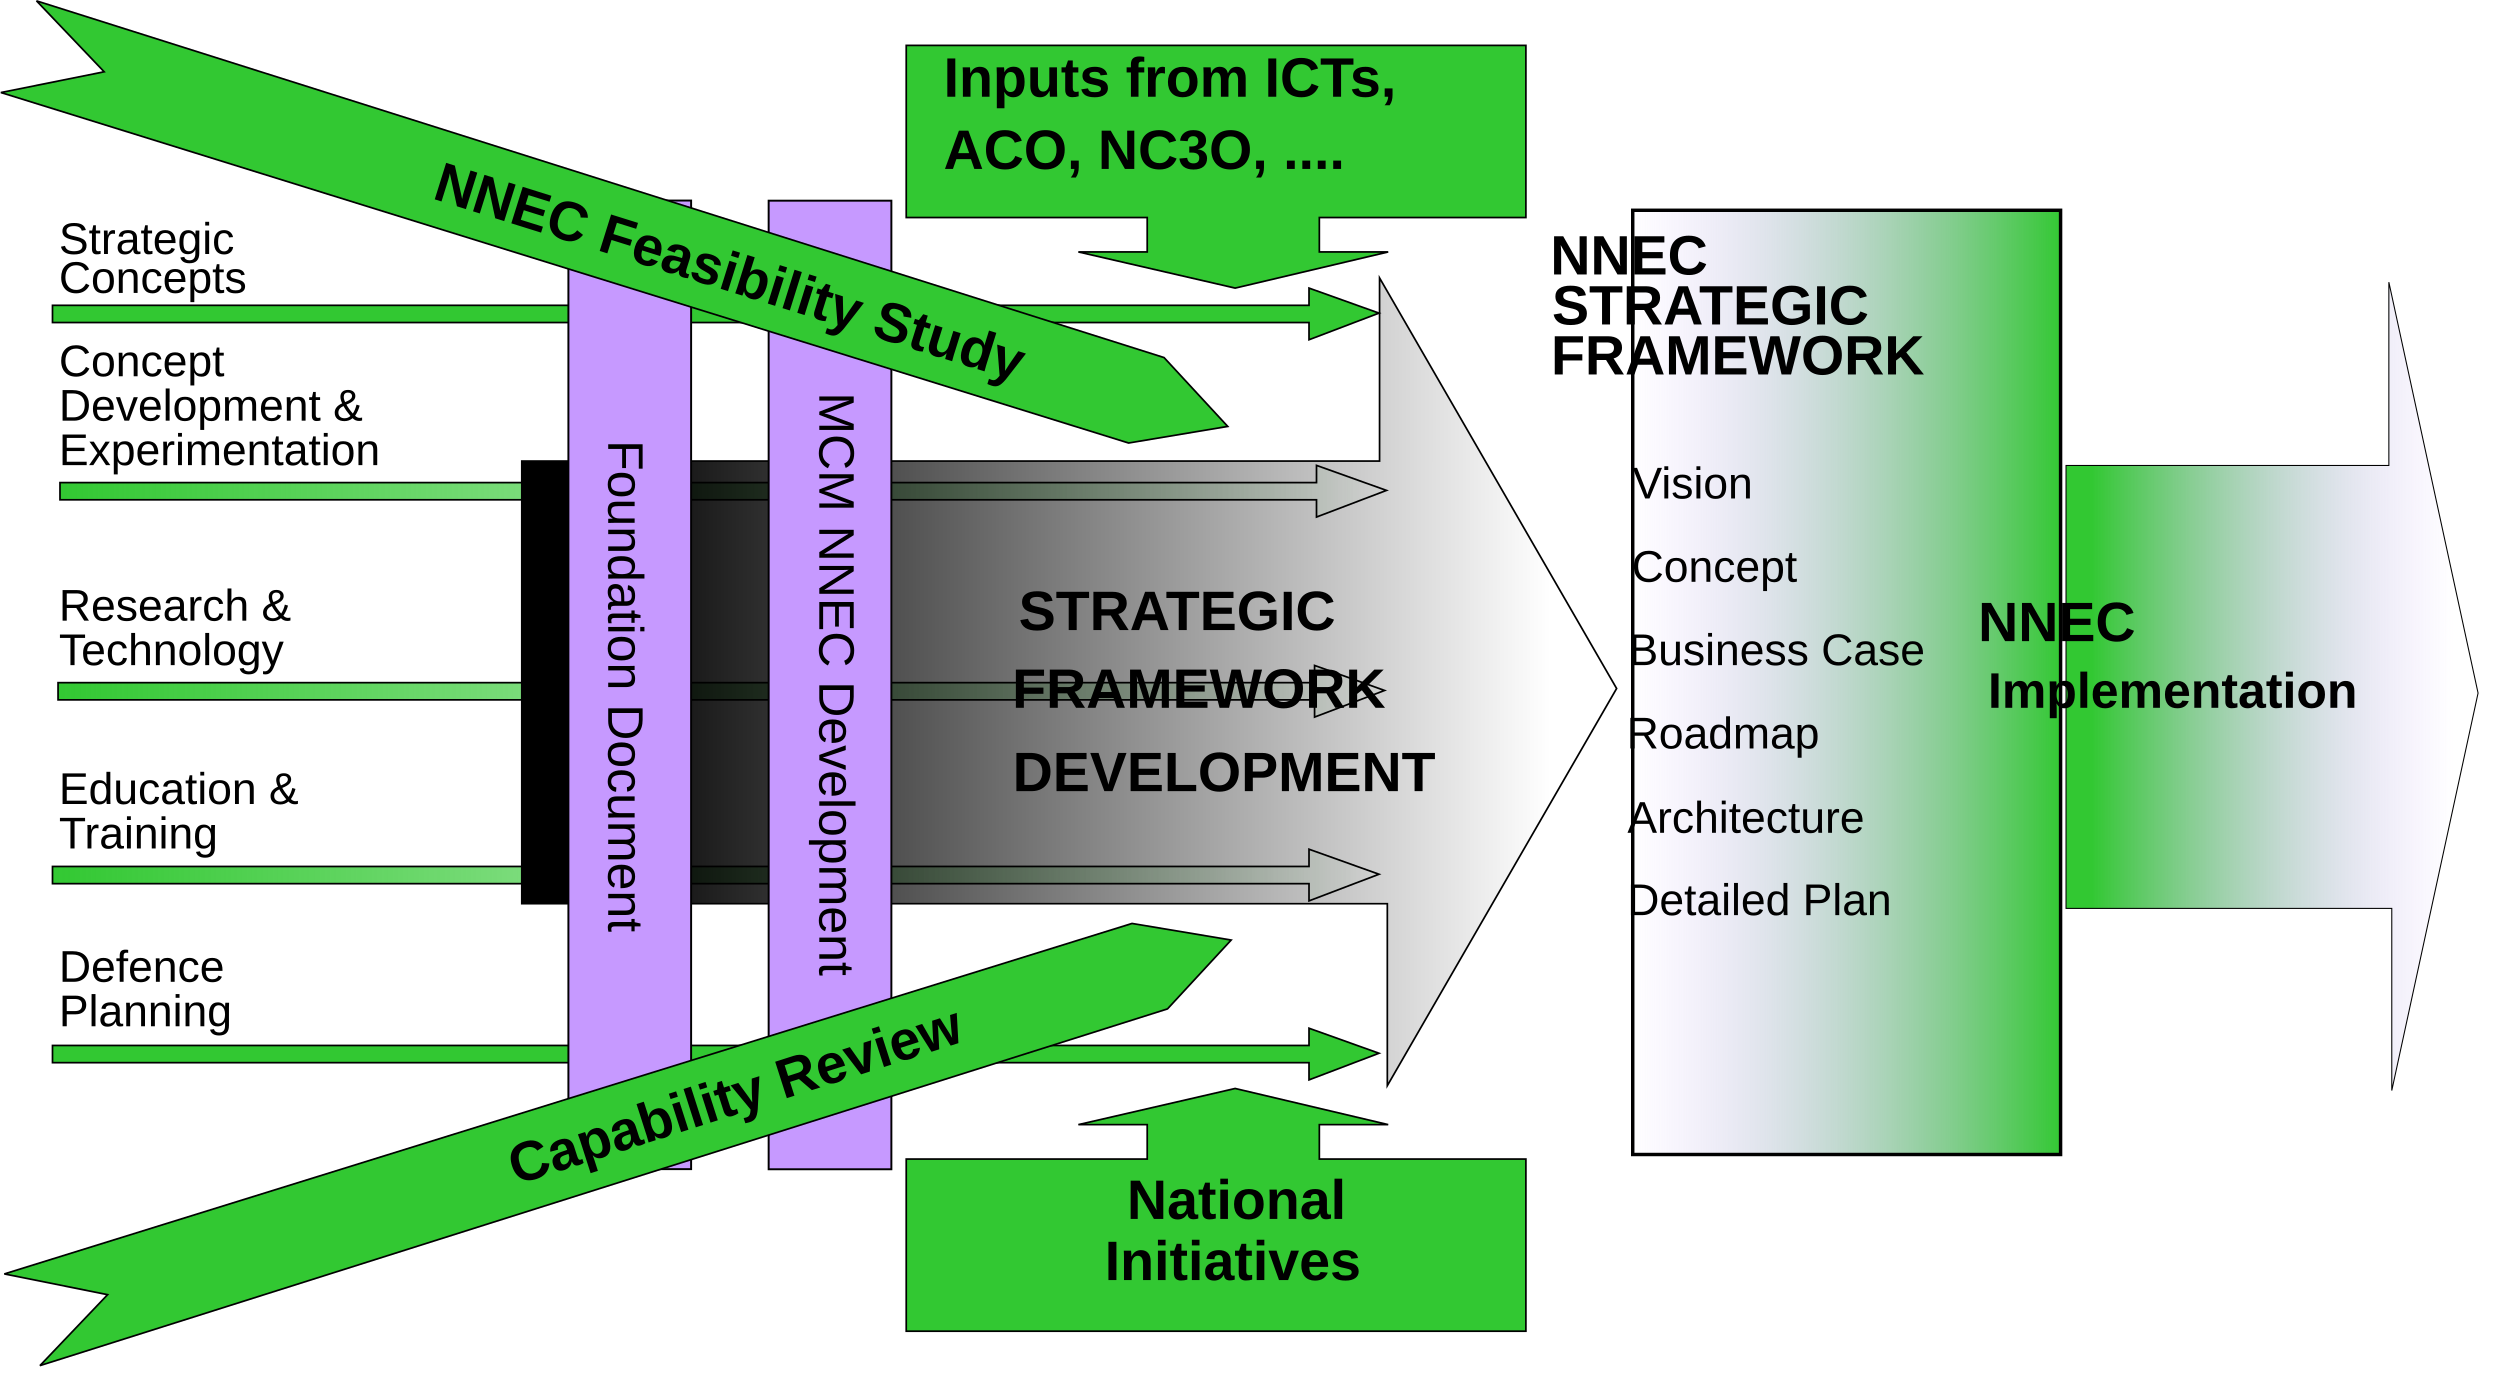
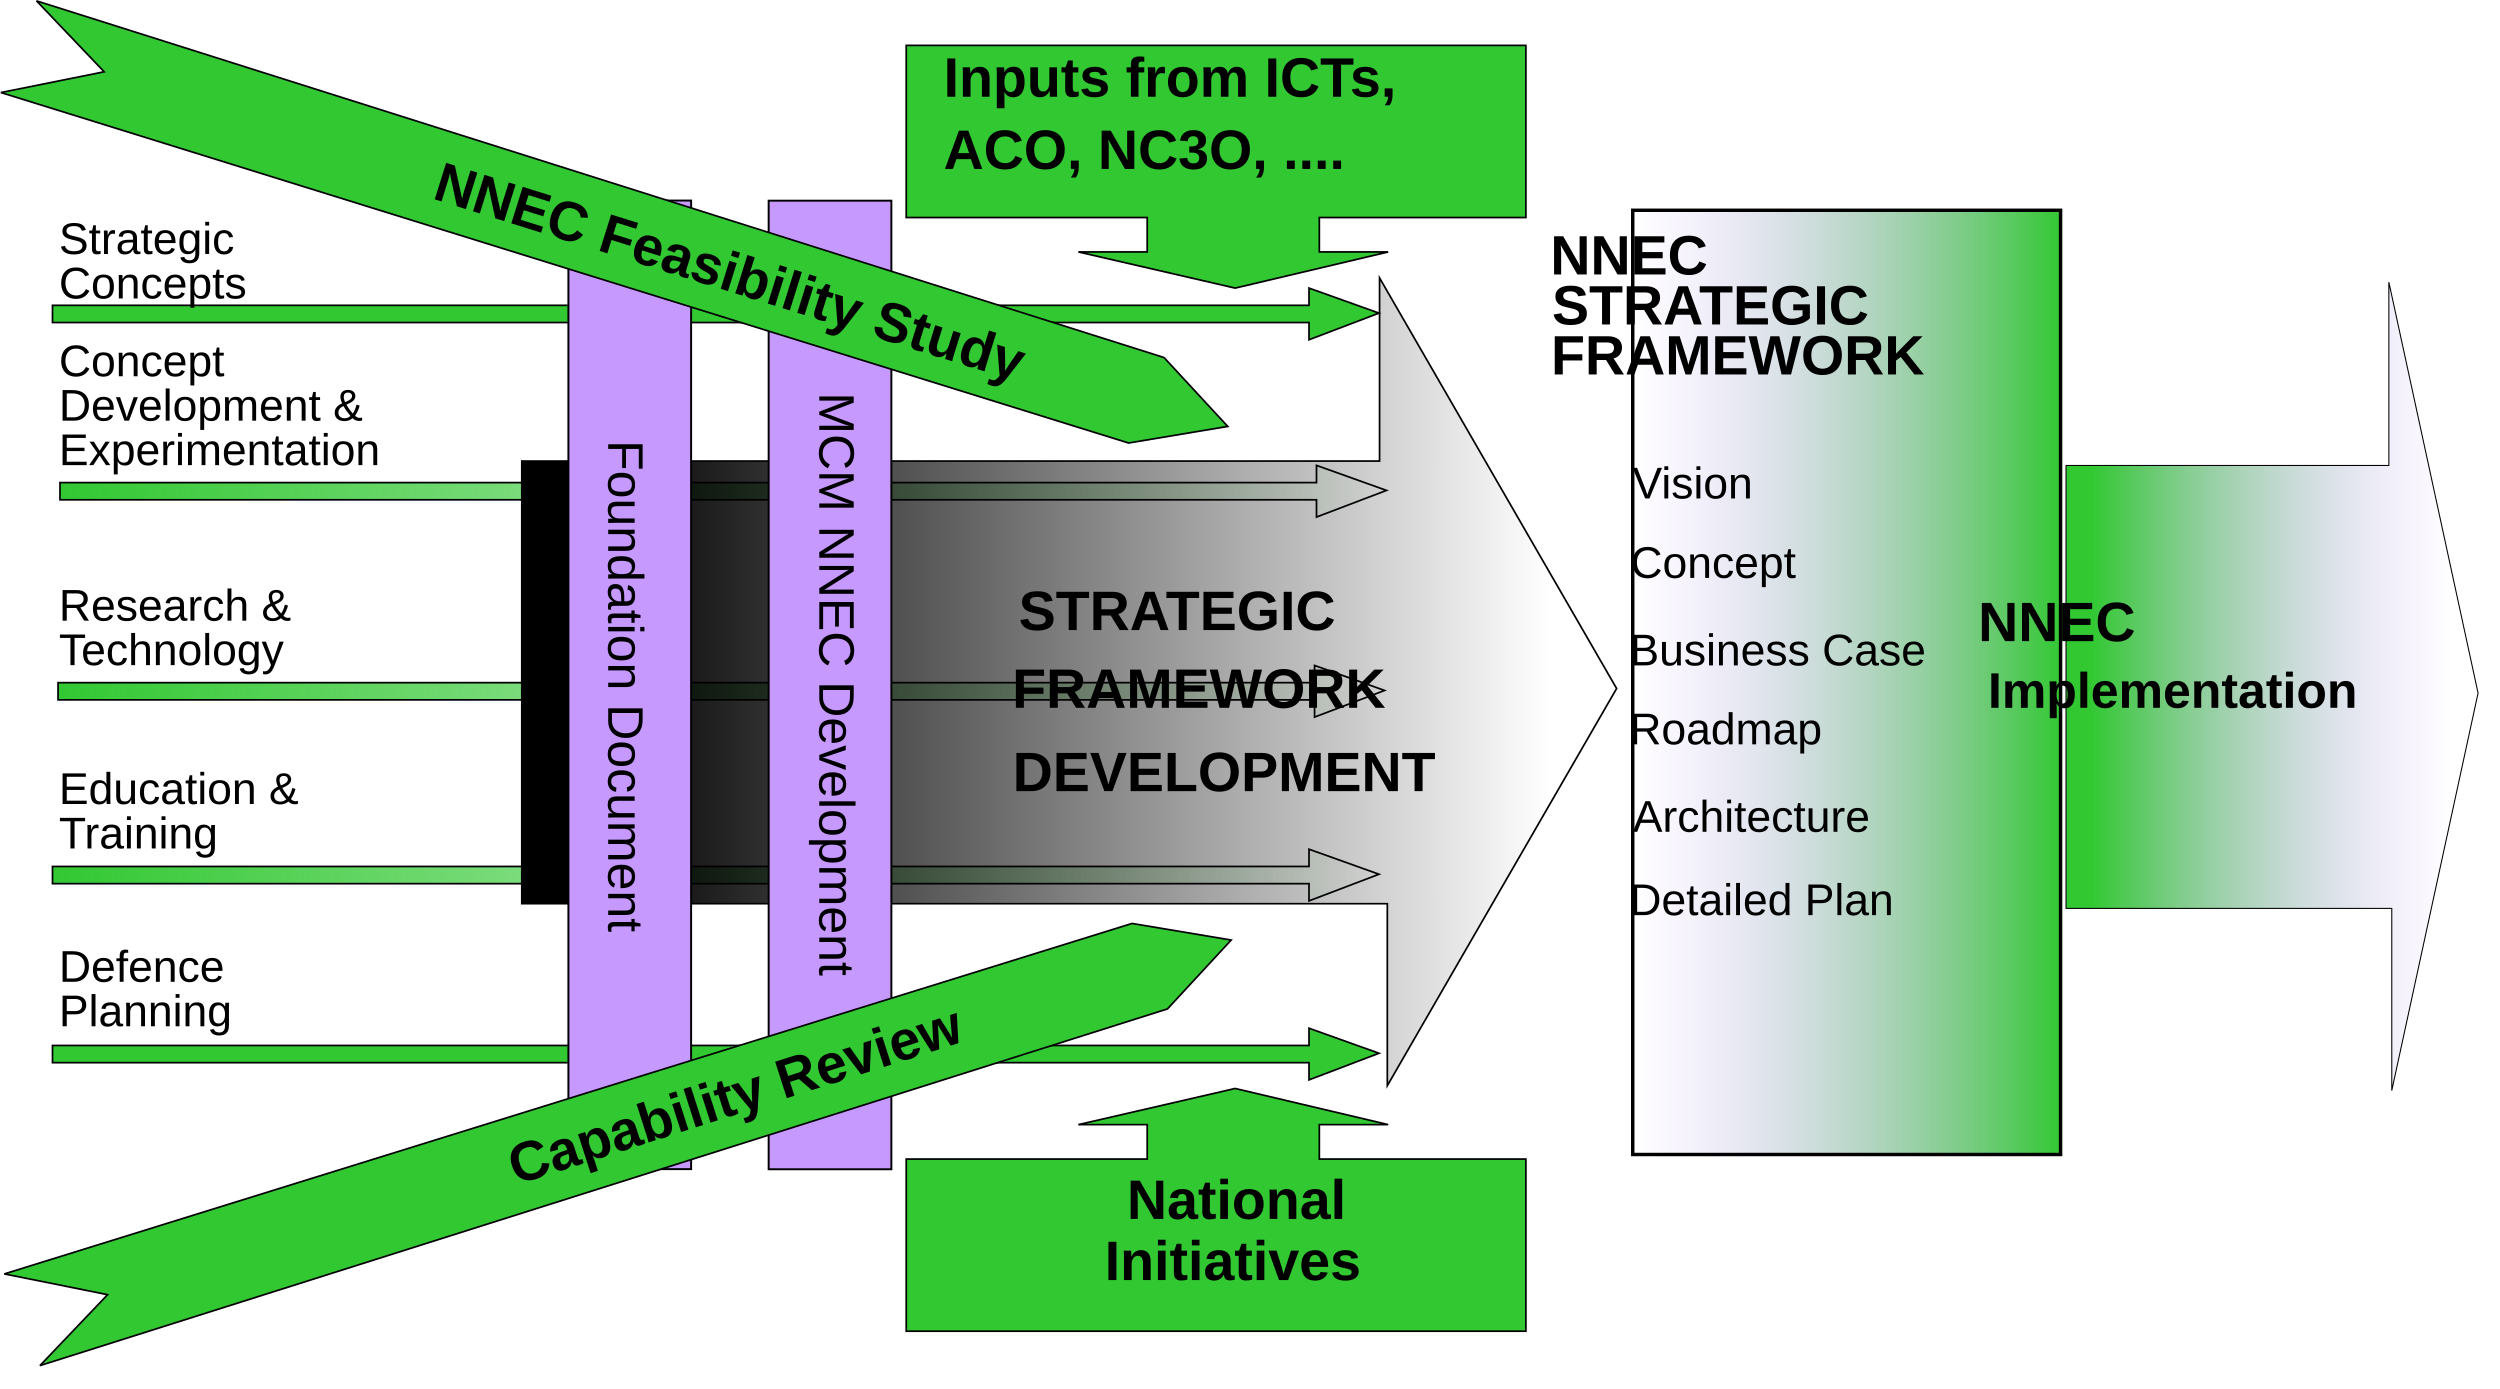
<svg xmlns="http://www.w3.org/2000/svg" xmlns:xlink="http://www.w3.org/1999/xlink" width="900" height="500" id="svg2" version="1.0">
  <defs id="defs4">
    <linearGradient id="linearGradient4927">
      <stop style="stop-color:#32c832;stop-opacity:1;" offset="0" id="stop4929" />
      <stop style="stop-color:#32c832;stop-opacity:0;" offset="1" id="stop4931" />
    </linearGradient>
    <linearGradient id="linearGradient4034">
      <stop style="stop-color:#32c832;stop-opacity:1;" offset="0" id="stop4036" />
      <stop style="stop-color:#32c832;stop-opacity:0;" offset="1" id="stop4038" />
    </linearGradient>
    <linearGradient id="linearGradient3141">
      <stop style="stop-color:#32c832;stop-opacity:1;" offset="0" id="stop3143" />
      <stop style="stop-color:#32c832;stop-opacity:0;" offset="1" id="stop3145" />
    </linearGradient>
-     <linearGradient id="linearGradient5708">
-       <stop style="stop-color:#32c832;stop-opacity:1;" offset="0" id="stop5710" />
-       <stop style="stop-color:#c699ff;stop-opacity:0;" offset="1" id="stop5712" />
-     </linearGradient>
-     <linearGradient id="linearGradient5702">
-       <stop id="stop5704" offset="0" style="stop-color:#32c832;stop-opacity:1;" />
-       <stop id="stop5706" offset="1" style="stop-color:#c699ff;stop-opacity:0;" />
-     </linearGradient>
    <linearGradient id="linearGradient4625">
      <stop style="stop-color:#32c832;stop-opacity:1;" offset="0" id="stop4627" />
      <stop style="stop-color:#c699ff;stop-opacity:0;" offset="1" id="stop4629" />
    </linearGradient>
    <linearGradient id="linearGradient1964">
      <stop style="stop-color:black;stop-opacity:1;" offset="0" id="stop1966" />
      <stop style="stop-color:black;stop-opacity:0;" offset="1" id="stop1968" />
    </linearGradient>
    <linearGradient xlink:href="#linearGradient1964" id="linearGradient1970" x1="-828.571" y1="454.286" x2="-270.543" y2="454.286" gradientUnits="userSpaceOnUse" gradientTransform="matrix(0.61965,0,0,0.61965,1053.905,170.8)" spreadMethod="pad" />
-     <linearGradient xlink:href="#linearGradient1964" id="linearGradient1974" gradientUnits="userSpaceOnUse" gradientTransform="matrix(0.381091,0,0,0.381091,2102.627,293.2686)" x1="-2076.252" y1="459.653" x2="-1493.332" y2="459.653" />
    <linearGradient xlink:href="#linearGradient4625" id="linearGradient2138" gradientUnits="userSpaceOnUse" gradientTransform="matrix(0.233208,0,0,0.62016,1274.18,172.209)" x1="-828.571" y1="454.286" x2="-270.543" y2="454.286" />
    <linearGradient xlink:href="#linearGradient4625" id="linearGradient3049" x1="1001.571" y1="448.571" x2="1252.143" y2="448.571" gradientUnits="userSpaceOnUse" spreadMethod="repeat" gradientTransform="matrix(0.61965,0,0,0.61965,-1690.905,170.8)" />
    <linearGradient xlink:href="#linearGradient3141" id="linearGradient3147" x1="349.138" y1="379.932" x2="827.29" y2="379.932" gradientUnits="userSpaceOnUse" />
    <linearGradient xlink:href="#linearGradient4034" id="linearGradient4040" x1="346.441" y1="449.952" x2="824.593" y2="449.952" gradientUnits="userSpaceOnUse" gradientTransform="translate(2,2)" />
    <linearGradient xlink:href="#linearGradient4927" id="linearGradient4933" x1="346.441" y1="518.114" x2="824.593" y2="518.114" gradientUnits="userSpaceOnUse" />
  </defs>
  <g id="layer1" transform="translate(-327.852,-203.0964)">
    <path id="path5528" d="M 346.751,515.016 L 799.096,515.016 L 799.096,508.819 L 824.283,517.825 L 799.096,527.409 L 799.096,521.212 L 346.751,521.212 L 346.751,515.016 z " style="fill:url(#linearGradient4933);fill-opacity:1.0;fill-rule:evenodd;stroke:black;stroke-width:0.62px;stroke-linecap:butt;stroke-linejoin:miter;stroke-opacity:1" />
    <path style="fill:url(#linearGradient4040);fill-opacity:1;fill-rule:evenodd;stroke:black;stroke-width:0.62px;stroke-linecap:butt;stroke-linejoin:miter;stroke-opacity:1" d="M 348.751,448.854 L 801.096,448.854 L 801.096,442.658 L 826.283,451.663 L 801.096,461.247 L 801.096,455.051 L 348.751,455.051 L 348.751,448.854 z " id="path5526" />
    <path id="path5524" d="M 349.448,376.834 L 801.793,376.834 L 801.793,370.637 L 826.98,379.643 L 801.793,389.227 L 801.793,383.03 L 349.448,383.03 L 349.448,376.834 z " style="fill:url(#linearGradient3147);fill-opacity:1.0;fill-rule:evenodd;stroke:black;stroke-width:0.62px;stroke-linecap:butt;stroke-linejoin:miter;stroke-opacity:1" />
    <path style="fill:#32c832;fill-opacity:1;fill-rule:evenodd;stroke:black;stroke-width:0.62px;stroke-linecap:butt;stroke-linejoin:miter;stroke-opacity:1" d="M 346.751,313.01 L 799.096,313.01 L 799.096,306.813 L 824.283,315.819 L 799.096,325.403 L 799.096,319.206 L 346.751,319.206 L 346.751,313.01 z " id="path4637" />
  </g>
  <g id="layer2" transform="translate(-327.852,-203.0964)">
    <rect style="fill:url(#linearGradient3049);fill-opacity:1;fill-rule:evenodd;stroke:black;stroke-width:1.239;stroke-linecap:butt;stroke-linejoin:miter;stroke-miterlimit:4;stroke-dasharray:none;stroke-opacity:1" id="rect1934" width="154.027" height="339.922" x="-1069.661" y="278.796" transform="scale(-1,1)" />
    <path style="fill:url(#linearGradient1970);fill-opacity:1.0;fill-rule:evenodd;stroke:black;stroke-width:0.62px;stroke-linecap:butt;stroke-linejoin:miter;stroke-opacity:1;opacity:1" d="M 515.694,528.427 C 823.749,528.427 827.29,528.427 827.29,528.427 L 827.29,593.932 L 909.833,450.964 L 824.494,303.152 L 824.494,369.088 L 515.694,369.088 L 515.694,528.427 z " id="path1962" />
    <path style="fill:#32c832;fill-opacity:1;fill-rule:evenodd;stroke:black;stroke-width:0.62px;stroke-linecap:butt;stroke-linejoin:miter;stroke-opacity:1" d="M 654.098,219.438 L 877.172,219.438 L 877.172,281.403 L 802.814,281.403 L 802.814,293.796 L 827.6,293.796 L 772.502,306.813 L 716.063,293.796 L 740.849,293.796 L 740.849,281.403 L 654.098,281.403 L 654.098,219.438 z " id="path1944" />
    <path id="path2847" d="M 654.098,682.321 L 877.172,682.321 L 877.172,620.356 L 802.814,620.356 L 802.814,607.963 L 827.6,607.963 L 772.502,594.946 L 716.063,607.963 L 740.849,607.963 L 740.849,620.356 L 654.098,620.356 L 654.098,682.321 z " style="fill:#32c832;fill-opacity:1;fill-rule:evenodd;stroke:black;stroke-width:0.62px;stroke-linecap:butt;stroke-linejoin:miter;stroke-opacity:1" />
    <path style="fill:#32c832;fill-opacity:1;fill-rule:evenodd;stroke:black;stroke-width:0.62px;stroke-linecap:butt;stroke-linejoin:miter;stroke-opacity:1" d="M 346.751,579.459 L 799.096,579.459 L 799.096,573.263 L 824.283,582.268 L 799.096,591.852 L 799.096,585.656 L 346.751,585.656 L 346.751,579.459 z " id="path5530" />
    <path style="fill:url(#linearGradient2138);fill-opacity:1;fill-rule:evenodd;stroke:black;stroke-width:0.38px;stroke-linecap:butt;stroke-linejoin:miter;stroke-opacity:1" d="M 1071.622,530.13 C 1187.56,530.13 1188.892,530.13 1188.892,530.13 L 1188.892,595.69 L 1219.958,452.604 L 1187.84,304.67 L 1187.84,370.66 L 1071.622,370.66 L 1071.622,530.13 z " id="path2136" />
  </g>
  <g id="layer4" transform="translate(-327.852,-203.0964)">
    <rect style="fill:#c699ff;fill-opacity:1;fill-rule:evenodd;stroke:black;stroke-width:0.703px;stroke-linecap:butt;stroke-linejoin:miter;stroke-opacity:1" id="rect3736" width="44.178" height="348.691" x="532.475" y="275.293" />
    <rect y="275.341" x="604.567" height="348.691" width="44.178" id="rect2849" style="fill:#c699ff;fill-opacity:1;fill-rule:evenodd;stroke:black;stroke-width:0.703px;stroke-linecap:butt;stroke-linejoin:miter;stroke-opacity:1" />
    <path style="fill:#32c832;fill-opacity:1;fill-rule:evenodd;stroke:black;stroke-width:0.62px;stroke-linecap:butt;stroke-linejoin:miter;stroke-opacity:1" d="M 340.994,203.406 L 746.909,331.819 L 769.827,356.605 L 734.142,362.582 L 328.162,236.41 L 365.341,228.939 L 340.994,203.406 z " id="path3738" />
    <path id="path4633" d="M 342.233,694.714 L 748.148,566.302 L 771.067,541.516 L 735.382,535.539 L 329.401,661.71 L 366.58,669.181 L 342.233,694.714 z " style="fill:#32c832;fill-opacity:1;fill-rule:evenodd;stroke:black;stroke-width:0.62px;stroke-linecap:butt;stroke-linejoin:miter;stroke-opacity:1" />
  </g>
  <g id="layer3">
    <text xml:space="preserve" style="font-size:20px;font-style:normal;font-variant:normal;font-weight:bold;font-stretch:normal;text-align:end;line-height:100%;writing-mode:lr-tb;text-anchor:end;fill:black;fill-opacity:1;stroke:none;stroke-width:1px;stroke-linecap:butt;stroke-linejoin:miter;stroke-opacity:1;font-family:Arial" x="653.693" y="98.814" id="text1902">
      <tspan id="tspan1904" x="653.693" y="98.814">NNEC</tspan>
      <tspan x="653.693" y="118.814" id="tspan1906" />
    </text>
    <text id="text2193" y="116.814" x="711.693" style="font-size:20;font-style:normal;font-variant:normal;font-weight:bold;font-stretch:normal;text-align:end;line-height:100%;writing-mode:lr;text-anchor:end;fill:black;fill-opacity:1;stroke:none;stroke-width:1px;stroke-linecap:butt;stroke-linejoin:miter;stroke-opacity:1;font-family:Arial" xml:space="preserve">
      <tspan y="116.814" x="711.693" id="tspan2195">STRATEGIC</tspan>
      <tspan id="tspan2197" y="136.814" x="711.693" />
    </text>
    <text xml:space="preserve" style="font-size:20px;font-style:normal;font-variant:normal;font-weight:bold;font-stretch:normal;text-align:end;line-height:100%;writing-mode:lr-tb;text-anchor:end;fill:black;fill-opacity:1;stroke:none;stroke-width:1px;stroke-linecap:butt;stroke-linejoin:miter;stroke-opacity:1;font-family:Arial" x="731.693" y="134.814" id="text2199">
      <tspan id="tspan2201" x="731.693" y="134.814">FRAMEWORK</tspan>
      <tspan x="731.693" y="154.814" id="tspan2203" />
    </text>
    <text xml:space="preserve" style="font-size:16px;font-style:normal;font-variant:normal;font-weight:normal;font-stretch:normal;text-align:end;line-height:100%;writing-mode:lr-tb;text-anchor:end;fill:black;fill-opacity:1;stroke:none;stroke-width:1px;stroke-linecap:butt;stroke-linejoin:miter;stroke-opacity:1;font-family:Arial" x="653.219" y="179.449" id="text2205">
      <tspan id="tspan2207" x="653.219" y="179.449">Vision</tspan>
    </text>
-     <text id="text2209" y="209.449" x="669.219" style="font-size:16px;font-style:normal;font-variant:normal;font-weight:normal;font-stretch:normal;text-align:end;line-height:100%;writing-mode:lr-tb;text-anchor:end;fill:black;fill-opacity:1;stroke:none;stroke-width:1px;stroke-linecap:butt;stroke-linejoin:miter;stroke-opacity:1;font-family:Arial" xml:space="preserve">
-       <tspan y="209.449" x="669.219" id="tspan2211">Concept</tspan>
+     <text id="text2209" y="208.051" x="668.774" style="font-size:16px;font-style:normal;font-variant:normal;font-weight:normal;font-stretch:normal;text-align:end;line-height:100%;writing-mode:lr-tb;text-anchor:end;fill:#000000;fill-opacity:1;stroke:none;font-family:Arial" xml:space="preserve">
+       <tspan y="208.051" x="668.774" id="tspan2211">Concept</tspan>
    </text>
-     <text xml:space="preserve" style="font-size:16px;font-style:normal;font-variant:normal;font-weight:normal;font-stretch:normal;text-align:end;line-height:100%;writing-mode:lr-tb;text-anchor:end;fill:black;fill-opacity:1;stroke:none;stroke-width:1px;stroke-linecap:butt;stroke-linejoin:miter;stroke-opacity:1;font-family:Arial" x="715.219" y="239.449" id="text2213">
-       <tspan id="tspan2215" x="715.219" y="239.449">Business Case</tspan>
+     <text xml:space="preserve" style="font-size:16px;font-style:normal;font-variant:normal;font-weight:normal;font-stretch:normal;text-align:end;line-height:100%;writing-mode:lr-tb;text-anchor:end;fill:#000000;fill-opacity:1;stroke:none;font-family:Arial" x="715.555" y="239.543" id="text2213">
+       <tspan id="tspan2215" x="715.555" y="239.543">Business Case</tspan>
    </text>
-     <text id="text2217" y="269.449" x="677.219" style="font-size:16px;font-style:normal;font-variant:normal;font-weight:normal;font-stretch:normal;text-align:end;line-height:100%;writing-mode:lr-tb;text-anchor:end;fill:black;fill-opacity:1;stroke:none;stroke-width:1px;stroke-linecap:butt;stroke-linejoin:miter;stroke-opacity:1;font-family:Arial" xml:space="preserve">
-       <tspan y="269.449" x="677.219" id="tspan2219">Roadmap</tspan>
+     <text id="text2217" y="267.953" x="678.157" style="font-size:16px;font-style:normal;font-variant:normal;font-weight:normal;font-stretch:normal;text-align:end;line-height:100%;writing-mode:lr-tb;text-anchor:end;fill:#000000;fill-opacity:1;stroke:none;font-family:Arial" xml:space="preserve">
+       <tspan y="267.953" x="678.157" id="tspan2219">Roadmap</tspan>
    </text>
-     <text xml:space="preserve" style="font-size:16px;font-style:normal;font-variant:normal;font-weight:normal;font-stretch:normal;text-align:end;line-height:100%;writing-mode:lr-tb;text-anchor:end;fill:black;fill-opacity:1;stroke:none;stroke-width:1px;stroke-linecap:butt;stroke-linejoin:miter;stroke-opacity:1;font-family:Arial" x="693.461" y="299.812" id="text2221">
-       <tspan id="tspan2223" x="693.461" y="299.812">Architecture</tspan>
+     <text xml:space="preserve" style="font-size:16px;font-style:normal;font-variant:normal;font-weight:normal;font-stretch:normal;text-align:end;line-height:100%;writing-mode:lr-tb;text-anchor:end;fill:#000000;fill-opacity:1;stroke:none;font-family:Arial" x="695.407" y="299.449" id="text2221">
+       <tspan id="tspan2223" x="695.407" y="299.449">Architecture</tspan>
    </text>
-     <text id="text2225" y="329.449" x="703.219" style="font-size:16px;font-style:normal;font-variant:normal;font-weight:normal;font-stretch:normal;text-align:end;line-height:100%;writing-mode:lr-tb;text-anchor:end;fill:black;fill-opacity:1;stroke:none;stroke-width:1px;stroke-linecap:butt;stroke-linejoin:miter;stroke-opacity:1;font-family:Arial" xml:space="preserve">
-       <tspan y="329.449" x="703.219" id="tspan2227">Detailed Plan</tspan>
+     <text id="text2225" y="329.449" x="703.961" style="font-size:16px;font-style:normal;font-variant:normal;font-weight:normal;font-stretch:normal;text-align:end;line-height:100%;writing-mode:lr-tb;text-anchor:end;fill:#000000;fill-opacity:1;stroke:none;font-family:Arial" xml:space="preserve">
+       <tspan y="329.449" x="703.961" id="tspan2227">Detailed Plan</tspan>
    </text>
-     <text xml:space="preserve" style="font-size:20px;font-style:normal;font-variant:normal;font-weight:bold;font-stretch:normal;text-align:end;line-height:100%;writing-mode:lr-tb;text-anchor:end;fill:black;fill-opacity:1;stroke:none;stroke-width:1px;stroke-linecap:butt;stroke-linejoin:miter;stroke-opacity:1;font-family:Arial" x="519.693" y="226.814" id="text2229">
+     <text xml:space="preserve" style="font-size:20px;font-style:normal;font-variant:normal;font-weight:bold;font-stretch:normal;text-align:end;line-height:100%;writing-mode:lr-tb;text-anchor:end;fill:#000000;fill-opacity:1;stroke:none;font-family:Arial" x="519.693" y="226.814" id="text2229">
      <tspan id="tspan2231" x="519.693" y="226.814">STRATEGIC</tspan>
-       <tspan x="519.693" y="246.814" id="tspan2233" />
+       <tspan x="519.693" y="246.814" id="tspan2950" />
+       <tspan x="519.693" y="226.814" id="tspan2952" />
+       <tspan x="519.693" y="266.814" id="tspan2233" />
    </text>
    <text id="text2235" y="254.814" x="537.693" style="font-size:20px;font-style:normal;font-variant:normal;font-weight:bold;font-stretch:normal;text-align:end;line-height:100%;writing-mode:lr-tb;text-anchor:end;fill:black;fill-opacity:1;stroke:none;stroke-width:1px;stroke-linecap:butt;stroke-linejoin:miter;stroke-opacity:1;font-family:Arial" xml:space="preserve">
      <tspan y="254.814" x="537.693" id="tspan2237">FRAMEWORK</tspan>
      <tspan id="tspan2239" y="274.814" x="537.693" />
    </text>
    <text xml:space="preserve" style="font-size:20px;font-style:normal;font-variant:normal;font-weight:bold;font-stretch:normal;text-align:end;line-height:100%;writing-mode:lr-tb;text-anchor:end;fill:black;fill-opacity:1;stroke:none;stroke-width:1px;stroke-linecap:butt;stroke-linejoin:miter;stroke-opacity:1;font-family:Arial" x="555.693" y="284.814" id="text2241">
      <tspan id="tspan2243" x="555.693" y="284.814">DEVELOPMENT</tspan>
      <tspan x="555.693" y="304.814" id="tspan2245" />
    </text>
    <text id="text2247" y="230.814" x="807.693" style="font-size:20;font-style:normal;font-variant:normal;font-weight:bold;font-stretch:normal;text-align:end;line-height:100%;writing-mode:lr;text-anchor:end;fill:black;fill-opacity:1;stroke:none;stroke-width:1px;stroke-linecap:butt;stroke-linejoin:miter;stroke-opacity:1;font-family:Arial" xml:space="preserve">
      <tspan y="230.814" x="807.693" id="tspan2249">NNEC</tspan>
      <tspan id="tspan2251" y="250.814" x="807.693" />
    </text>
    <text xml:space="preserve" style="font-size:18px;font-style:normal;font-variant:normal;font-weight:bold;font-stretch:normal;text-align:end;line-height:100%;writing-mode:lr-tb;text-anchor:end;fill:black;fill-opacity:1;stroke:none;stroke-width:1px;stroke-linecap:butt;stroke-linejoin:miter;stroke-opacity:1;font-family:Arial" x="883.693" y="254.814" id="text4935">
      <tspan id="tspan4937" x="883.693" y="254.814">Implementation</tspan>
      <tspan x="883.693" y="272.814" id="tspan4939" />
    </text>
    <text id="text4941" y="34.814" x="339.693" style="font-size:20px;font-style:normal;font-variant:normal;font-weight:bold;font-stretch:normal;text-align:start;line-height:100%;writing-mode:lr-tb;text-anchor:start;fill:black;fill-opacity:1;stroke:none;stroke-width:1px;stroke-linecap:butt;stroke-linejoin:miter;stroke-opacity:1;font-family:Arial" xml:space="preserve">
      <tspan y="34.814" x="339.693" id="tspan4943">Inputs from ICTs,</tspan>
      <tspan id="tspan4945" y="54.814" x="339.693" />
    </text>
    <text xml:space="preserve" style="font-size:20px;font-style:normal;font-variant:normal;font-weight:bold;font-stretch:normal;text-align:start;line-height:100%;writing-mode:lr-tb;text-anchor:start;fill:black;fill-opacity:1;stroke:none;stroke-width:1px;stroke-linecap:butt;stroke-linejoin:miter;stroke-opacity:1;font-family:Arial" x="339.693" y="60.814" id="text4947">
      <tspan id="tspan4949" x="339.693" y="60.814">ACO, NC3O, ....</tspan>
      <tspan x="339.693" y="80.814" id="tspan4951" />
    </text>
    <text id="text5838" y="438.814" x="405.693" style="font-size:20px;font-style:normal;font-variant:normal;font-weight:bold;font-stretch:normal;text-align:start;line-height:100%;writing-mode:lr-tb;text-anchor:start;fill:black;fill-opacity:1;stroke:none;stroke-width:1px;stroke-linecap:butt;stroke-linejoin:miter;stroke-opacity:1;font-family:Arial" xml:space="preserve">
      <tspan y="438.814" x="405.693" id="tspan5840">National</tspan>
      <tspan id="tspan5842" y="458.814" x="405.693" />
    </text>
    <text id="text5850" y="460.814" x="397.693" style="font-size:20px;font-style:normal;font-variant:normal;font-weight:bold;font-stretch:normal;text-align:start;line-height:100%;writing-mode:lr-tb;text-anchor:start;fill:black;fill-opacity:1;stroke:none;stroke-width:1px;stroke-linecap:butt;stroke-linejoin:miter;stroke-opacity:1;font-family:Arial" xml:space="preserve">
      <tspan id="tspan5854" y="460.814" x="397.693">Initiatives</tspan>
    </text>
-     <text xml:space="preserve" style="font-size:16px;font-style:normal;font-variant:normal;font-weight:normal;font-stretch:normal;text-align:start;line-height:100%;writing-mode:lr-tb;text-anchor:start;fill:black;fill-opacity:1;stroke:none;stroke-width:1px;stroke-linecap:butt;stroke-linejoin:miter;stroke-opacity:1;font-family:Arial" x="21.219" y="105.449" id="text5858">
-       <tspan id="tspan5860" x="21.219" y="105.449">Concepts</tspan>
+     <text id="text5866" y="135.449" x="21.219" style="font-size:16px;font-style:normal;font-variant:normal;font-weight:normal;font-stretch:normal;text-align:start;line-height:100%;writing-mode:lr-tb;text-anchor:start;fill:#000000;fill-opacity:1;stroke:none;font-family:Arial" xml:space="preserve">
+       <tspan y="135.449" x="21.219" id="tspan5868">Concept</tspan>
+       <tspan y="151.449" x="21.219" id="tspan2940">Development &amp;</tspan>
+       <tspan y="167.449" x="21.219" id="tspan2942">Experimentation</tspan>
    </text>
-     <text id="text5866" y="135.449" x="21.219" style="font-size:16px;font-style:normal;font-variant:normal;font-weight:normal;font-stretch:normal;text-align:start;line-height:100%;writing-mode:lr-tb;text-anchor:start;fill:black;fill-opacity:1;stroke:none;stroke-width:1px;stroke-linecap:butt;stroke-linejoin:miter;stroke-opacity:1;font-family:Arial" xml:space="preserve">
-       <tspan y="135.449" x="21.219" id="tspan5868">Concept</tspan>
+     <text id="text5870" y="91.449" x="21.219" style="font-size:16px;font-style:normal;font-variant:normal;font-weight:normal;font-stretch:normal;text-align:start;line-height:100%;writing-mode:lr-tb;text-anchor:start;fill:#000000;fill-opacity:1;stroke:none;font-family:Arial" xml:space="preserve">
+       <tspan y="91.449" x="21.219" id="tspan5872">Strategic</tspan>
+       <tspan y="107.449" x="21.219" id="tspan2938">Concepts</tspan>
+       <tspan y="123.449" x="21.219" id="tspan2936" />
    </text>
-     <text id="text5870" y="91.449" x="21.219" style="font-size:16px;font-style:normal;font-variant:normal;font-weight:normal;font-stretch:normal;text-align:start;line-height:100%;writing-mode:lr-tb;text-anchor:start;fill:black;fill-opacity:1;stroke:none;stroke-width:1px;stroke-linecap:butt;stroke-linejoin:miter;stroke-opacity:1;font-family:Arial" xml:space="preserve">
-       <tspan y="91.449" x="21.219" id="tspan5872">Strategic</tspan>
+     <text id="text5882" y="223.449" x="21.219" style="font-size:16px;font-style:normal;font-variant:normal;font-weight:normal;font-stretch:normal;text-align:start;line-height:100%;writing-mode:lr-tb;text-anchor:start;fill:#000000;fill-opacity:1;stroke:none;font-family:Arial" xml:space="preserve">
+       <tspan y="223.449" x="21.219" id="tspan5884">Research &amp;</tspan>
+       <tspan y="239.449" x="21.219" id="tspan2944">Technology</tspan>
    </text>
-     <text xml:space="preserve" style="font-size:16px;font-style:normal;font-variant:normal;font-weight:normal;font-stretch:normal;text-align:start;line-height:100%;writing-mode:lr-tb;text-anchor:start;fill:black;fill-opacity:1;stroke:none;stroke-width:1px;stroke-linecap:butt;stroke-linejoin:miter;stroke-opacity:1;font-family:Arial" x="21.219" y="151.449" id="text5874">
-       <tspan id="tspan5876" x="21.219" y="151.449">Development &amp;</tspan>
+     <text xml:space="preserve" style="font-size:16px;font-style:normal;font-variant:normal;font-weight:normal;font-stretch:normal;text-align:start;line-height:100%;writing-mode:lr-tb;text-anchor:start;fill:#000000;fill-opacity:1;stroke:none;font-family:Arial" x="21.219" y="289.449" id="text5890">
+       <tspan id="tspan5892" x="21.219" y="289.449">Education &amp;</tspan>
+       <tspan x="21.219" y="305.449" id="tspan2946">Training</tspan>
    </text>
-     <text id="text5878" y="167.449" x="21.219" style="font-size:16px;font-style:normal;font-variant:normal;font-weight:normal;font-stretch:normal;text-align:start;line-height:100%;writing-mode:lr-tb;text-anchor:start;fill:black;fill-opacity:1;stroke:none;stroke-width:1px;stroke-linecap:butt;stroke-linejoin:miter;stroke-opacity:1;font-family:Arial" xml:space="preserve">
-       <tspan y="167.449" x="21.219" id="tspan5880">Experimentation</tspan>
-     </text>
-     <text id="text5882" y="223.449" x="21.219" style="font-size:16px;font-style:normal;font-variant:normal;font-weight:normal;font-stretch:normal;text-align:start;line-height:100%;writing-mode:lr-tb;text-anchor:start;fill:black;fill-opacity:1;stroke:none;stroke-width:1px;stroke-linecap:butt;stroke-linejoin:miter;stroke-opacity:1;font-family:Arial" xml:space="preserve">
-       <tspan y="223.449" x="21.219" id="tspan5884">Research &amp;</tspan>
-     </text>
-     <text xml:space="preserve" style="font-size:16px;font-style:normal;font-variant:normal;font-weight:normal;font-stretch:normal;text-align:start;line-height:100%;writing-mode:lr-tb;text-anchor:start;fill:black;fill-opacity:1;stroke:none;stroke-width:1px;stroke-linecap:butt;stroke-linejoin:miter;stroke-opacity:1;font-family:Arial" x="21.219" y="239.449" id="text5886">
-       <tspan id="tspan5888" x="21.219" y="239.449">Technology</tspan>
-     </text>
-     <text xml:space="preserve" style="font-size:16px;font-style:normal;font-variant:normal;font-weight:normal;font-stretch:normal;text-align:start;line-height:100%;writing-mode:lr-tb;text-anchor:start;fill:black;fill-opacity:1;stroke:none;stroke-width:1px;stroke-linecap:butt;stroke-linejoin:miter;stroke-opacity:1;font-family:Arial" x="21.219" y="289.449" id="text5890">
-       <tspan id="tspan5892" x="21.219" y="289.449">Education &amp;</tspan>
-     </text>
-     <text id="text5894" y="305.449" x="21.219" style="font-size:16px;font-style:normal;font-variant:normal;font-weight:normal;font-stretch:normal;text-align:start;line-height:100%;writing-mode:lr-tb;text-anchor:start;fill:black;fill-opacity:1;stroke:none;stroke-width:1px;stroke-linecap:butt;stroke-linejoin:miter;stroke-opacity:1;font-family:Arial" xml:space="preserve">
-       <tspan y="305.449" x="21.219" id="tspan5896">Training</tspan>
-     </text>
-     <text xml:space="preserve" style="font-size:16px;font-style:normal;font-variant:normal;font-weight:normal;font-stretch:normal;text-align:start;line-height:100%;writing-mode:lr-tb;text-anchor:start;fill:black;fill-opacity:1;stroke:none;stroke-width:1px;stroke-linecap:butt;stroke-linejoin:miter;stroke-opacity:1;font-family:Arial" x="21.219" y="369.449" id="text5898">
-       <tspan id="tspan5900" x="21.219" y="369.449">Planning</tspan>
-     </text>
-     <text id="text5902" y="353.449" x="21.219" style="font-size:16px;font-style:normal;font-variant:normal;font-weight:normal;font-stretch:normal;text-align:start;line-height:100%;writing-mode:lr-tb;text-anchor:start;fill:black;fill-opacity:1;stroke:none;stroke-width:1px;stroke-linecap:butt;stroke-linejoin:miter;stroke-opacity:1;font-family:Arial" xml:space="preserve">
+     <text id="text5902" y="353.449" x="21.219" style="font-size:16px;font-style:normal;font-variant:normal;font-weight:normal;font-stretch:normal;text-align:start;line-height:100%;writing-mode:lr-tb;text-anchor:start;fill:#000000;fill-opacity:1;stroke:none;font-family:Arial" xml:space="preserve">
      <tspan y="353.449" x="21.219" id="tspan5904">Defence</tspan>
+       <tspan y="369.449" x="21.219" id="tspan2948">Planning</tspan>
    </text>
    <text id="text5906" y="21.766" x="169.453" style="font-size:20px;font-style:normal;font-variant:normal;font-weight:bold;font-stretch:normal;text-align:start;line-height:100%;writing-mode:lr-tb;text-anchor:start;fill:black;fill-opacity:1;stroke:none;stroke-width:1px;stroke-linecap:butt;stroke-linejoin:miter;stroke-opacity:1;font-family:Arial" xml:space="preserve" transform="matrix(0.954384,0.298582,-0.298582,0.954384,0,0)">
      <tspan y="21.766" x="169.453" id="tspan5908">NNEC Feasibility Study</tspan>
      <tspan id="tspan5910" y="41.766" x="169.453" />
    </text>
    <text transform="matrix(0.952252,-0.305312,0.305312,0.952252,0,0)" xml:space="preserve" style="font-size:20px;font-style:normal;font-variant:normal;font-weight:bold;font-stretch:normal;text-align:start;line-height:100%;writing-mode:lr-tb;text-anchor:start;fill:black;fill-opacity:1;stroke:none;stroke-width:1px;stroke-linecap:butt;stroke-linejoin:miter;stroke-opacity:1;font-family:Arial" x="46.563" y="462.945" id="text5912">
      <tspan x="46.563" y="462.945" id="tspan5916">Capability Review</tspan>
    </text>
    <text id="text5924" y="-294.946" x="141.254" style="font-size:18px;font-style:normal;font-variant:normal;font-weight:normal;font-stretch:normal;text-align:start;line-height:100%;writing-mode:lr-tb;text-anchor:start;fill:black;fill-opacity:1;stroke:none;stroke-width:1px;stroke-linecap:butt;stroke-linejoin:miter;stroke-opacity:1;font-family:Arial" xml:space="preserve" transform="matrix(0,1,-1,0,0,0)">
      <tspan y="-294.946" x="141.254" id="tspan5926">MCM NNEC Development</tspan>
    </text>
    <text id="text5928" y="-218.953" x="158.449" style="font-size:18px;font-style:normal;font-variant:normal;font-weight:normal;font-stretch:normal;text-align:start;line-height:100%;writing-mode:lr-tb;text-anchor:start;fill:black;fill-opacity:1;stroke:none;stroke-width:1px;stroke-linecap:butt;stroke-linejoin:miter;stroke-opacity:1;font-family:Arial" xml:space="preserve" transform="matrix(0,1,-1,0,0,0)">
      <tspan y="-218.953" x="158.449" id="tspan5930">Foundation Document</tspan>
    </text>
  </g>
</svg>
